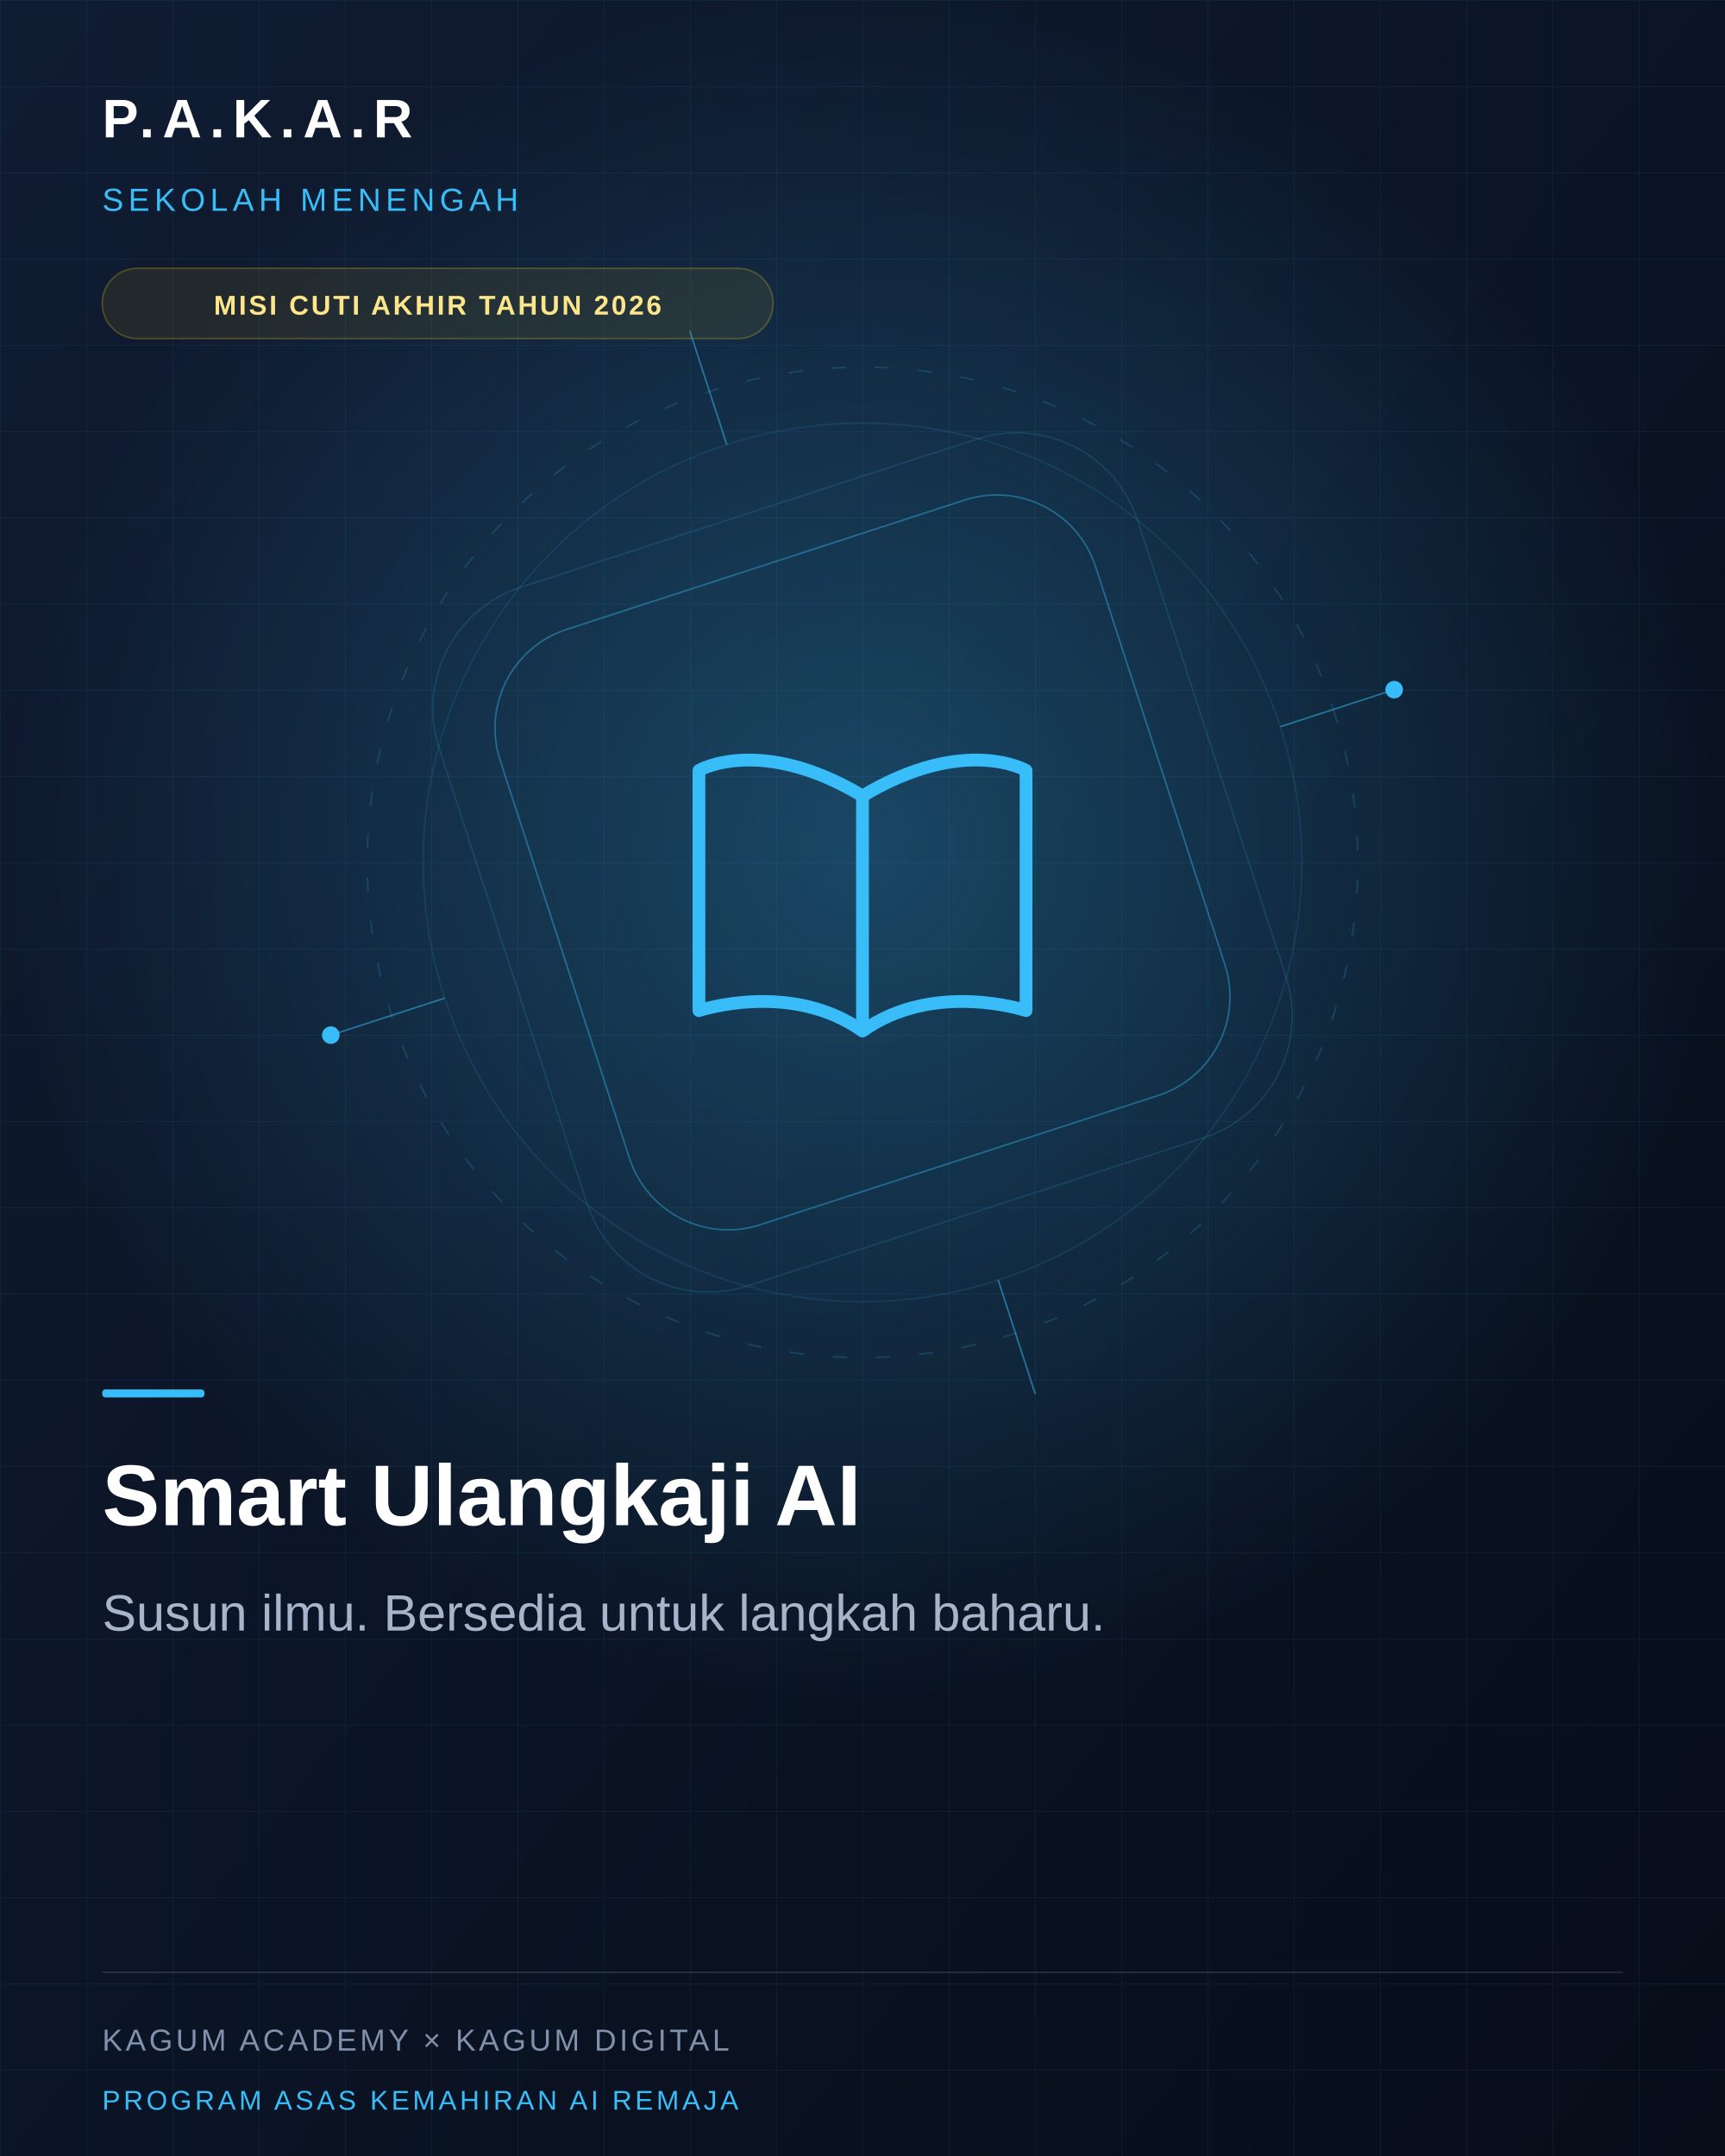
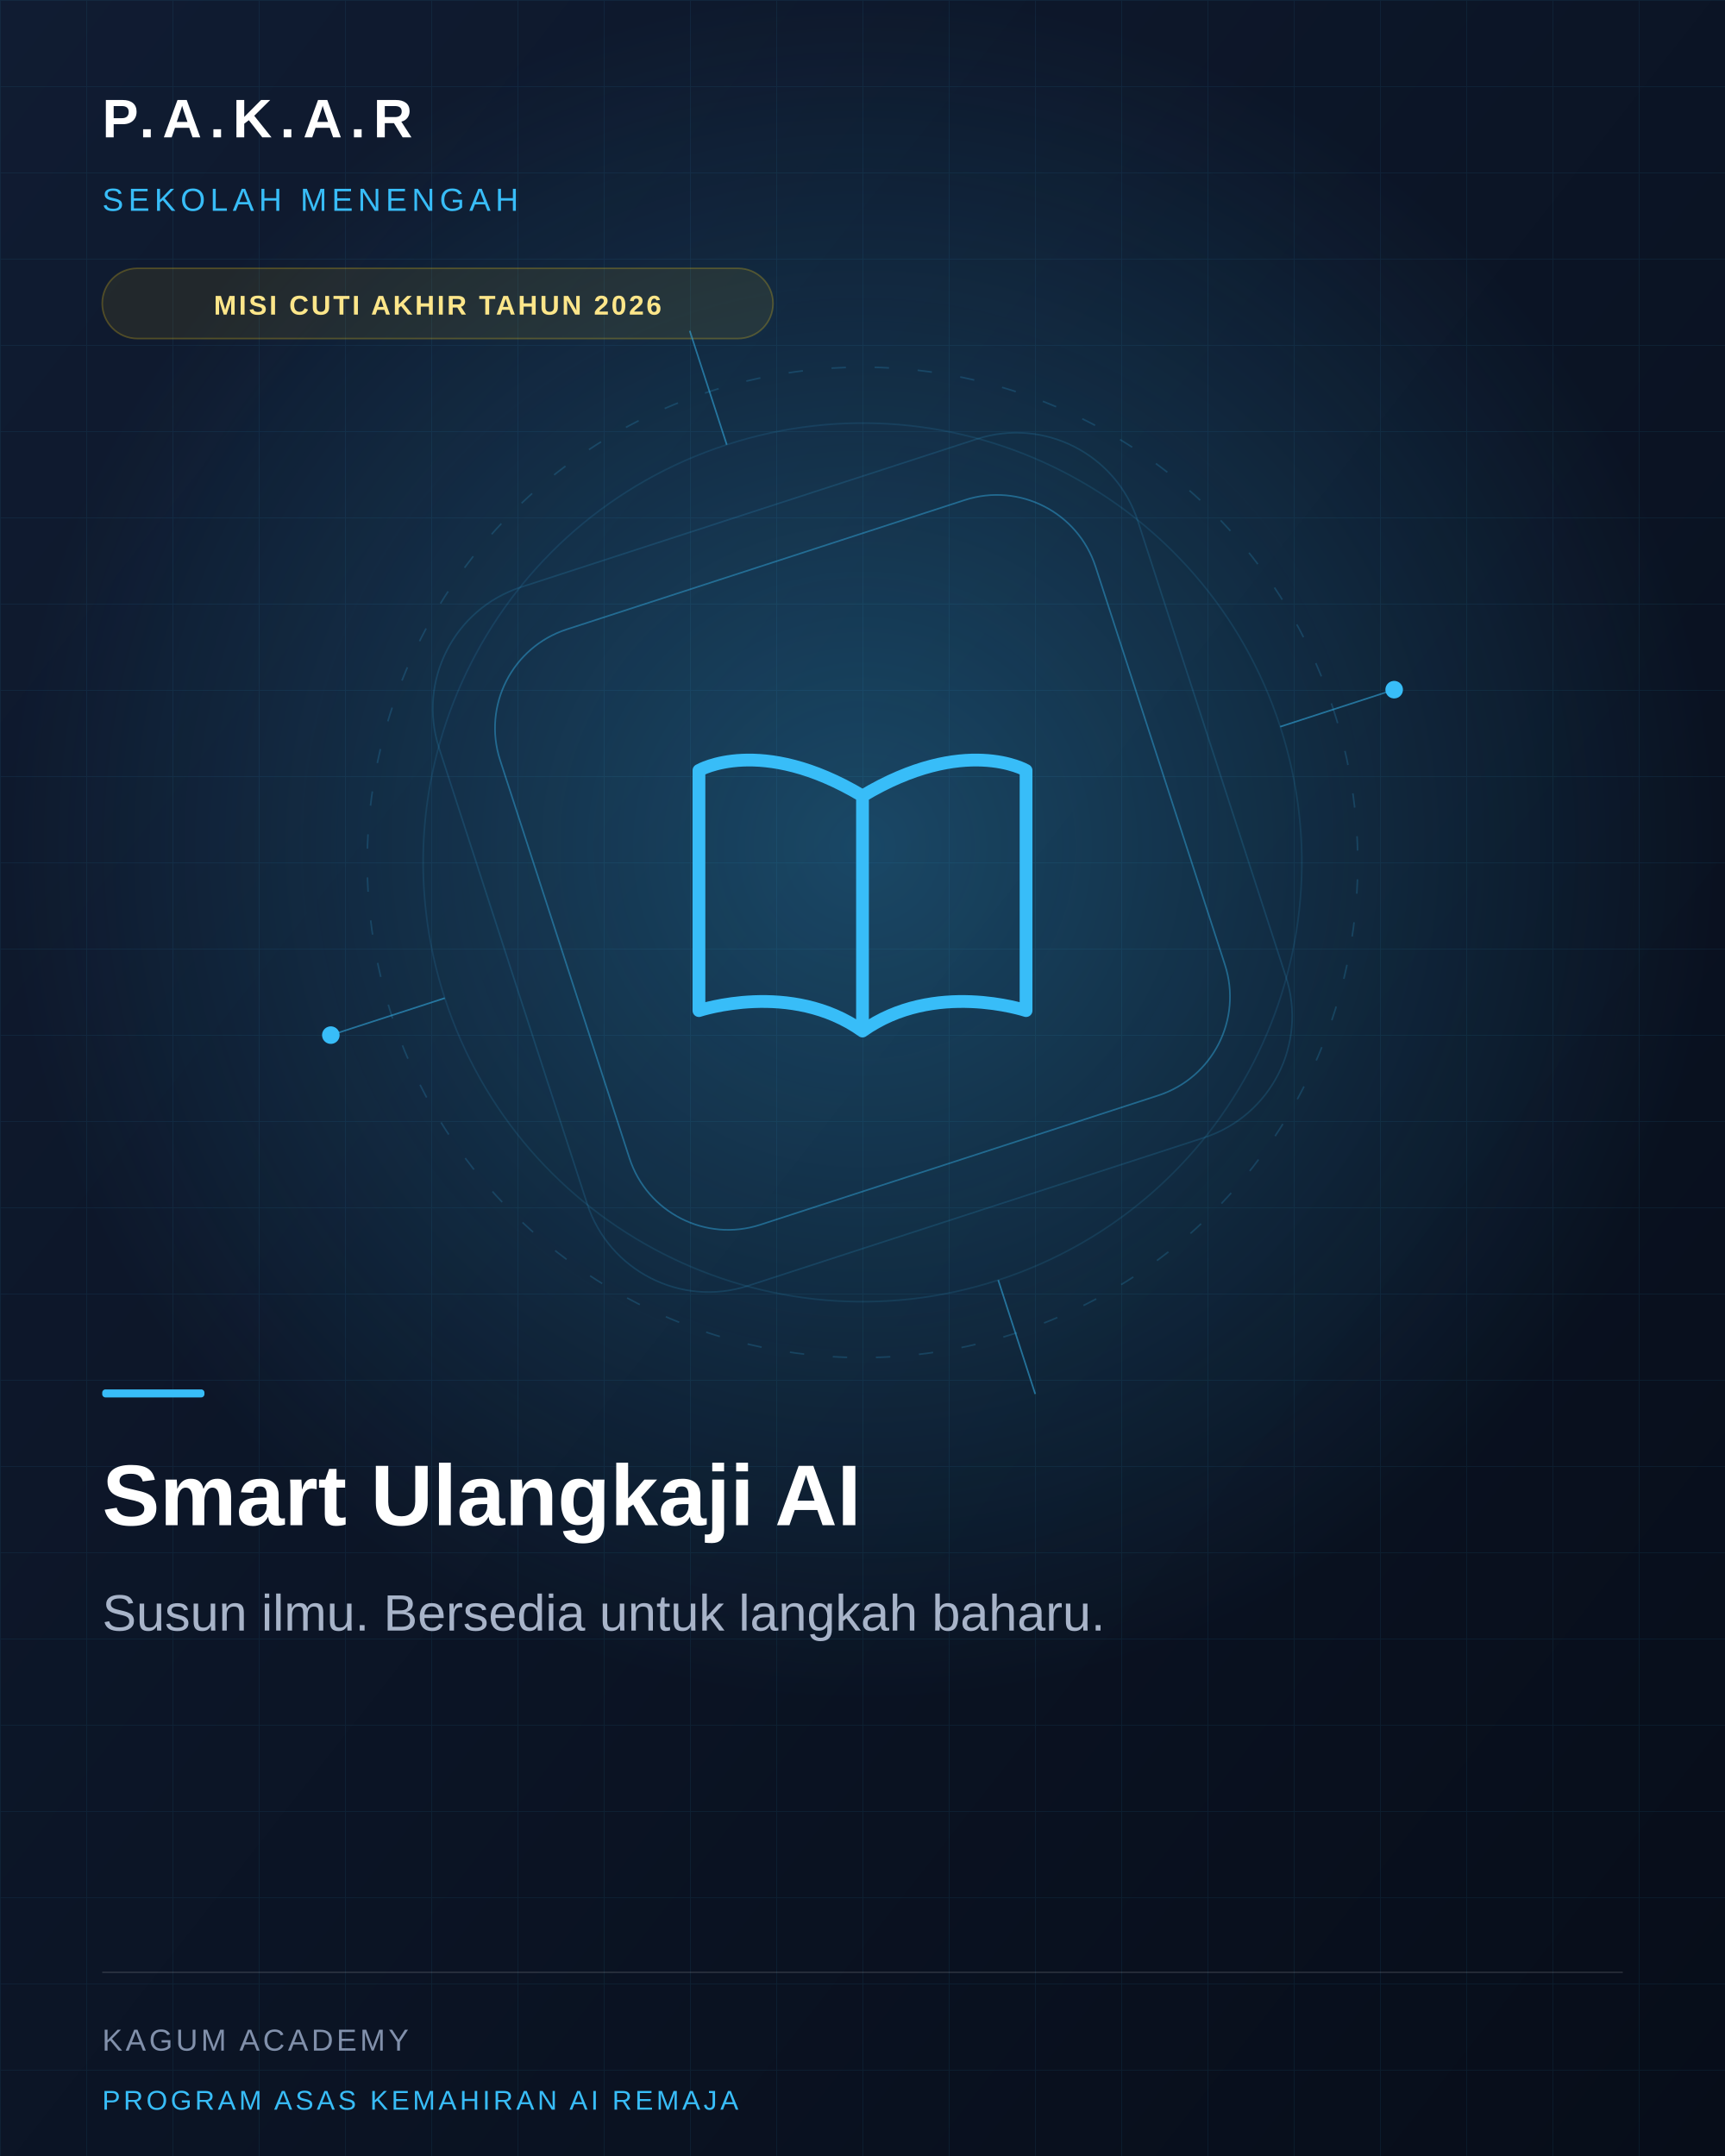
<svg xmlns="http://www.w3.org/2000/svg" width="1080" height="1350" viewBox="0 0 1080 1350">
  <defs>
    <radialGradient id="glow">
      <stop stop-color="#38bdf8" stop-opacity=".3" />
      <stop offset="1" stop-color="#38bdf8" stop-opacity="0" />
    </radialGradient>
    <pattern id="grid" width="54" height="54" patternUnits="userSpaceOnUse">
      <path d="M54 0H0v54" fill="none" stroke="#38bdf8" stroke-opacity=".08" />
    </pattern>
    <linearGradient id="bg" x2="1" y2="1">
      <stop stop-color="#101c32" />
      <stop offset="1" stop-color="#070d19" />
    </linearGradient>
  </defs>
  <rect width="1080" height="1350" fill="url(#bg)" />
  <rect width="1080" height="1350" fill="url(#grid)" />
  <ellipse cx="540" cy="530" rx="540" ry="540" fill="url(#glow)" />
  <text x="64" y="86" fill="#fff" font-family="Arial,sans-serif" font-size="34" font-weight="700" letter-spacing="5">P.A.K.A.R</text>
  <text x="64" y="132" fill="#38bdf8" font-family="Arial,sans-serif" font-size="20" letter-spacing="3">SEKOLAH MENENGAH</text>
  <rect x="64" y="168" width="420" height="44" rx="22" fill="#facc1515" stroke="#facc1540" />
  <text x="274" y="197" fill="#fde68a" text-anchor="middle" font-family="Arial,sans-serif" font-size="17" font-weight="700" letter-spacing="1.5">MISI CUTI AKHIR TAHUN 2026</text>
  <g transform="translate(540 540) rotate(-18)" fill="none" stroke="#38bdf8">
    <rect x="-230" y="-230" width="460" height="460" rx="80" opacity=".15" />
    <rect x="-196" y="-196" width="392" height="392" rx="65" opacity=".4" />
    <circle r="275" opacity=".12" />
    <circle r="310" stroke-dasharray="9 18" opacity=".18" />
    <path d="M-350 0h75m550 0h75M0-350v75m0 550v75" opacity=".5" />
    <circle cx="-350" r="5" fill="#38bdf8" />
    <circle cx="350" r="5" fill="#38bdf8" />
  </g>
  <g transform="translate(412 412) scale(3.2)" fill="none" stroke="#38bdf8" stroke-width="2.5" stroke-linecap="round" stroke-linejoin="round">
    <path d="M40 27C20 15 8 22 8 22v47s18-6 32 4c14-10 32-4 32-4V22s-12-7-32 5z M40 27v46" />
  </g>
  <rect x="64" y="870" width="64" height="5" rx="2" fill="#38bdf8" />
  <text x="64" y="955" fill="#fff" font-family="Arial,sans-serif" font-size="54" font-weight="700">
    <tspan x="64" dy="0">Smart Ulangkaji AI</tspan>
  </text>
  <text x="64" y="1021" fill="#a8b4c9" font-family="Arial,sans-serif" font-size="32">
    <tspan x="64" dy="0">Susun ilmu. Bersedia untuk langkah baharu.</tspan>
  </text>
  <path d="M64 1235h952" stroke="#fff" stroke-opacity=".12" />
-   <text x="64" y="1284" fill="#8190ab" font-family="Arial,sans-serif" font-size="19" letter-spacing="2">KAGUM ACADEMY × KAGUM DIGITAL</text>
+   <text x="64" y="1284" fill="#8190ab" font-family="Arial,sans-serif" font-size="19" letter-spacing="2">KAGUM ACADEMY</text>
  <text x="64" y="1321" fill="#38bdf8" font-family="Arial,sans-serif" font-size="17" letter-spacing="2">PROGRAM ASAS KEMAHIRAN AI REMAJA</text>
</svg>
